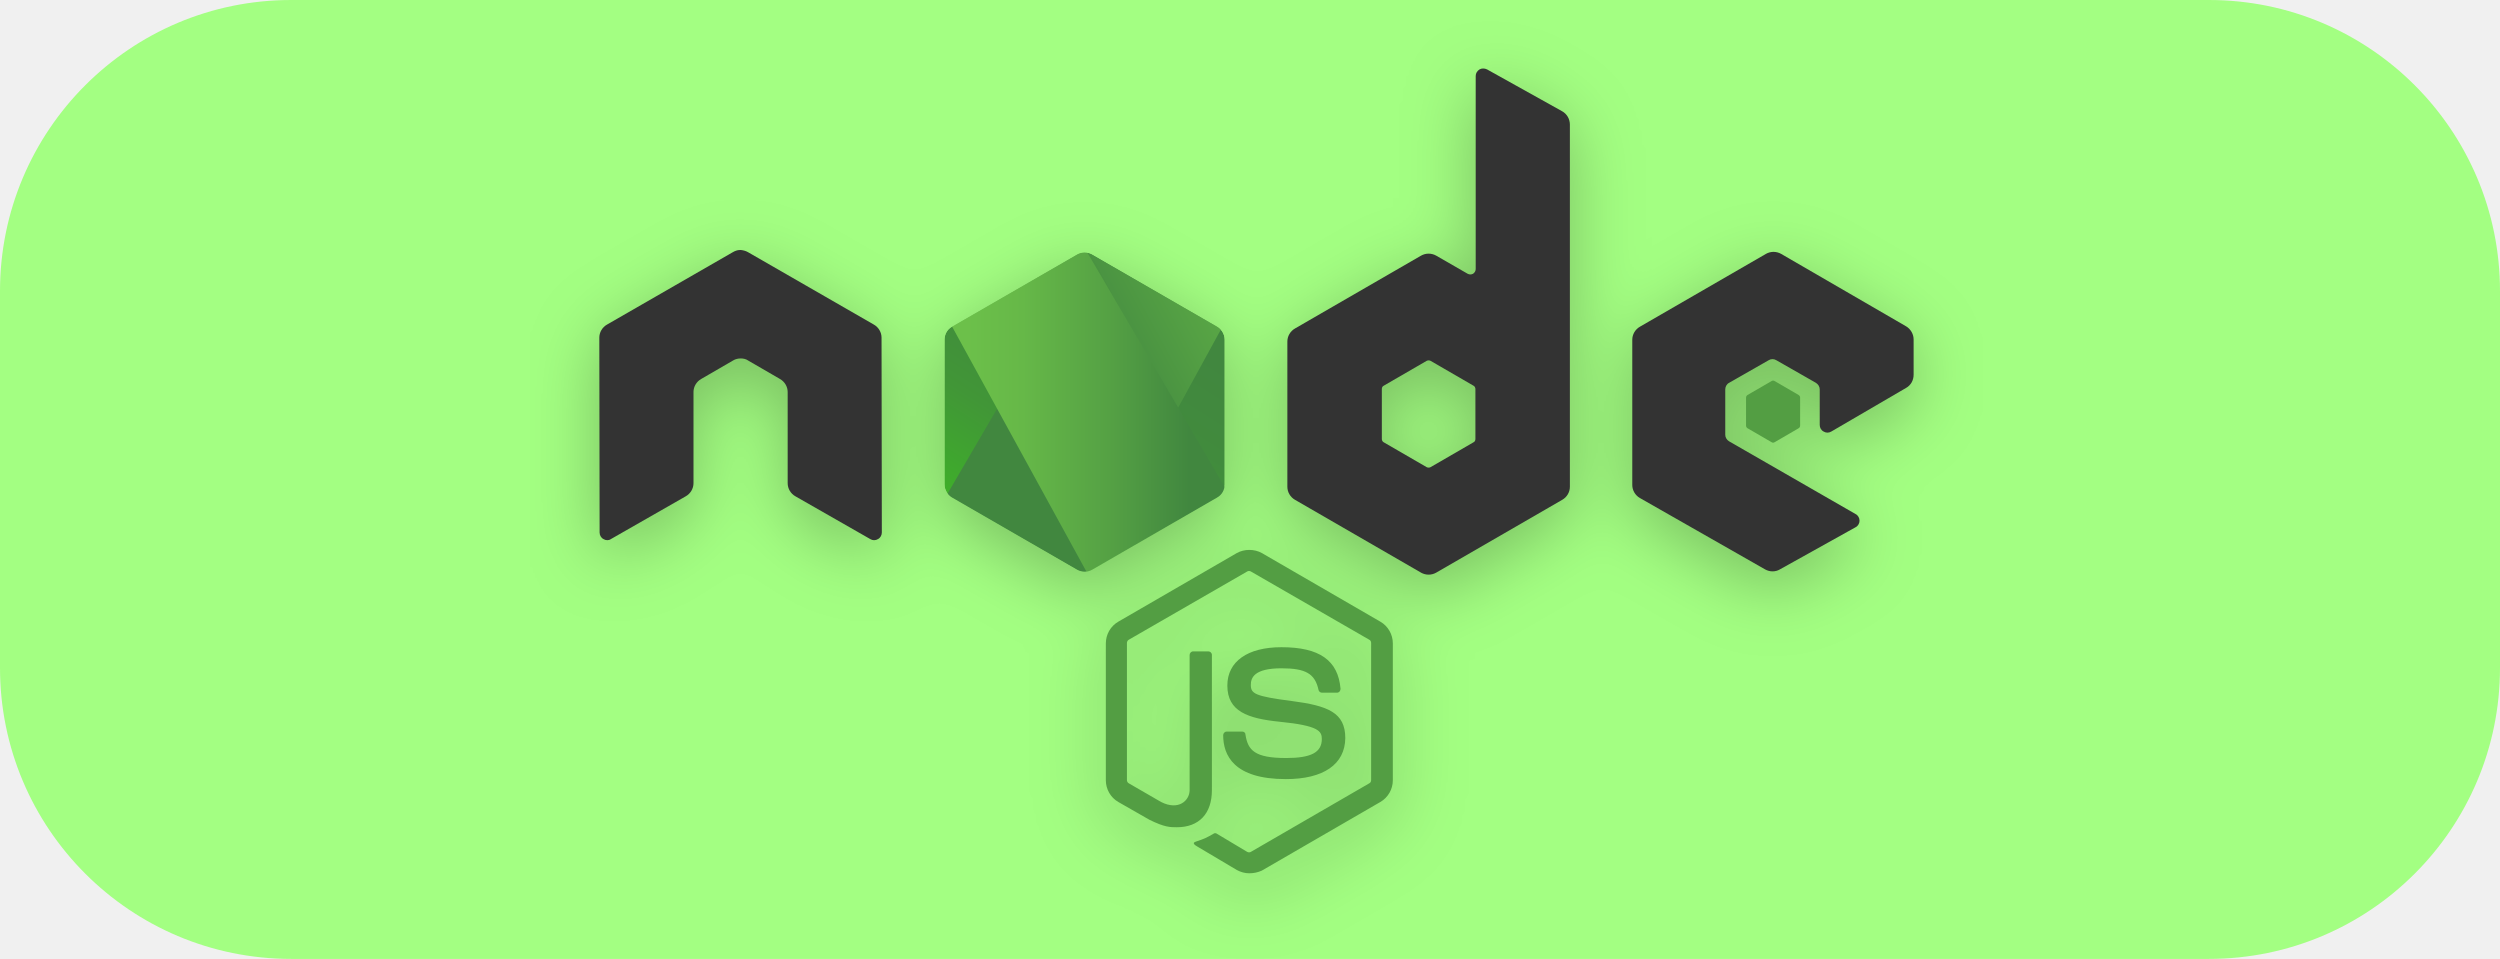
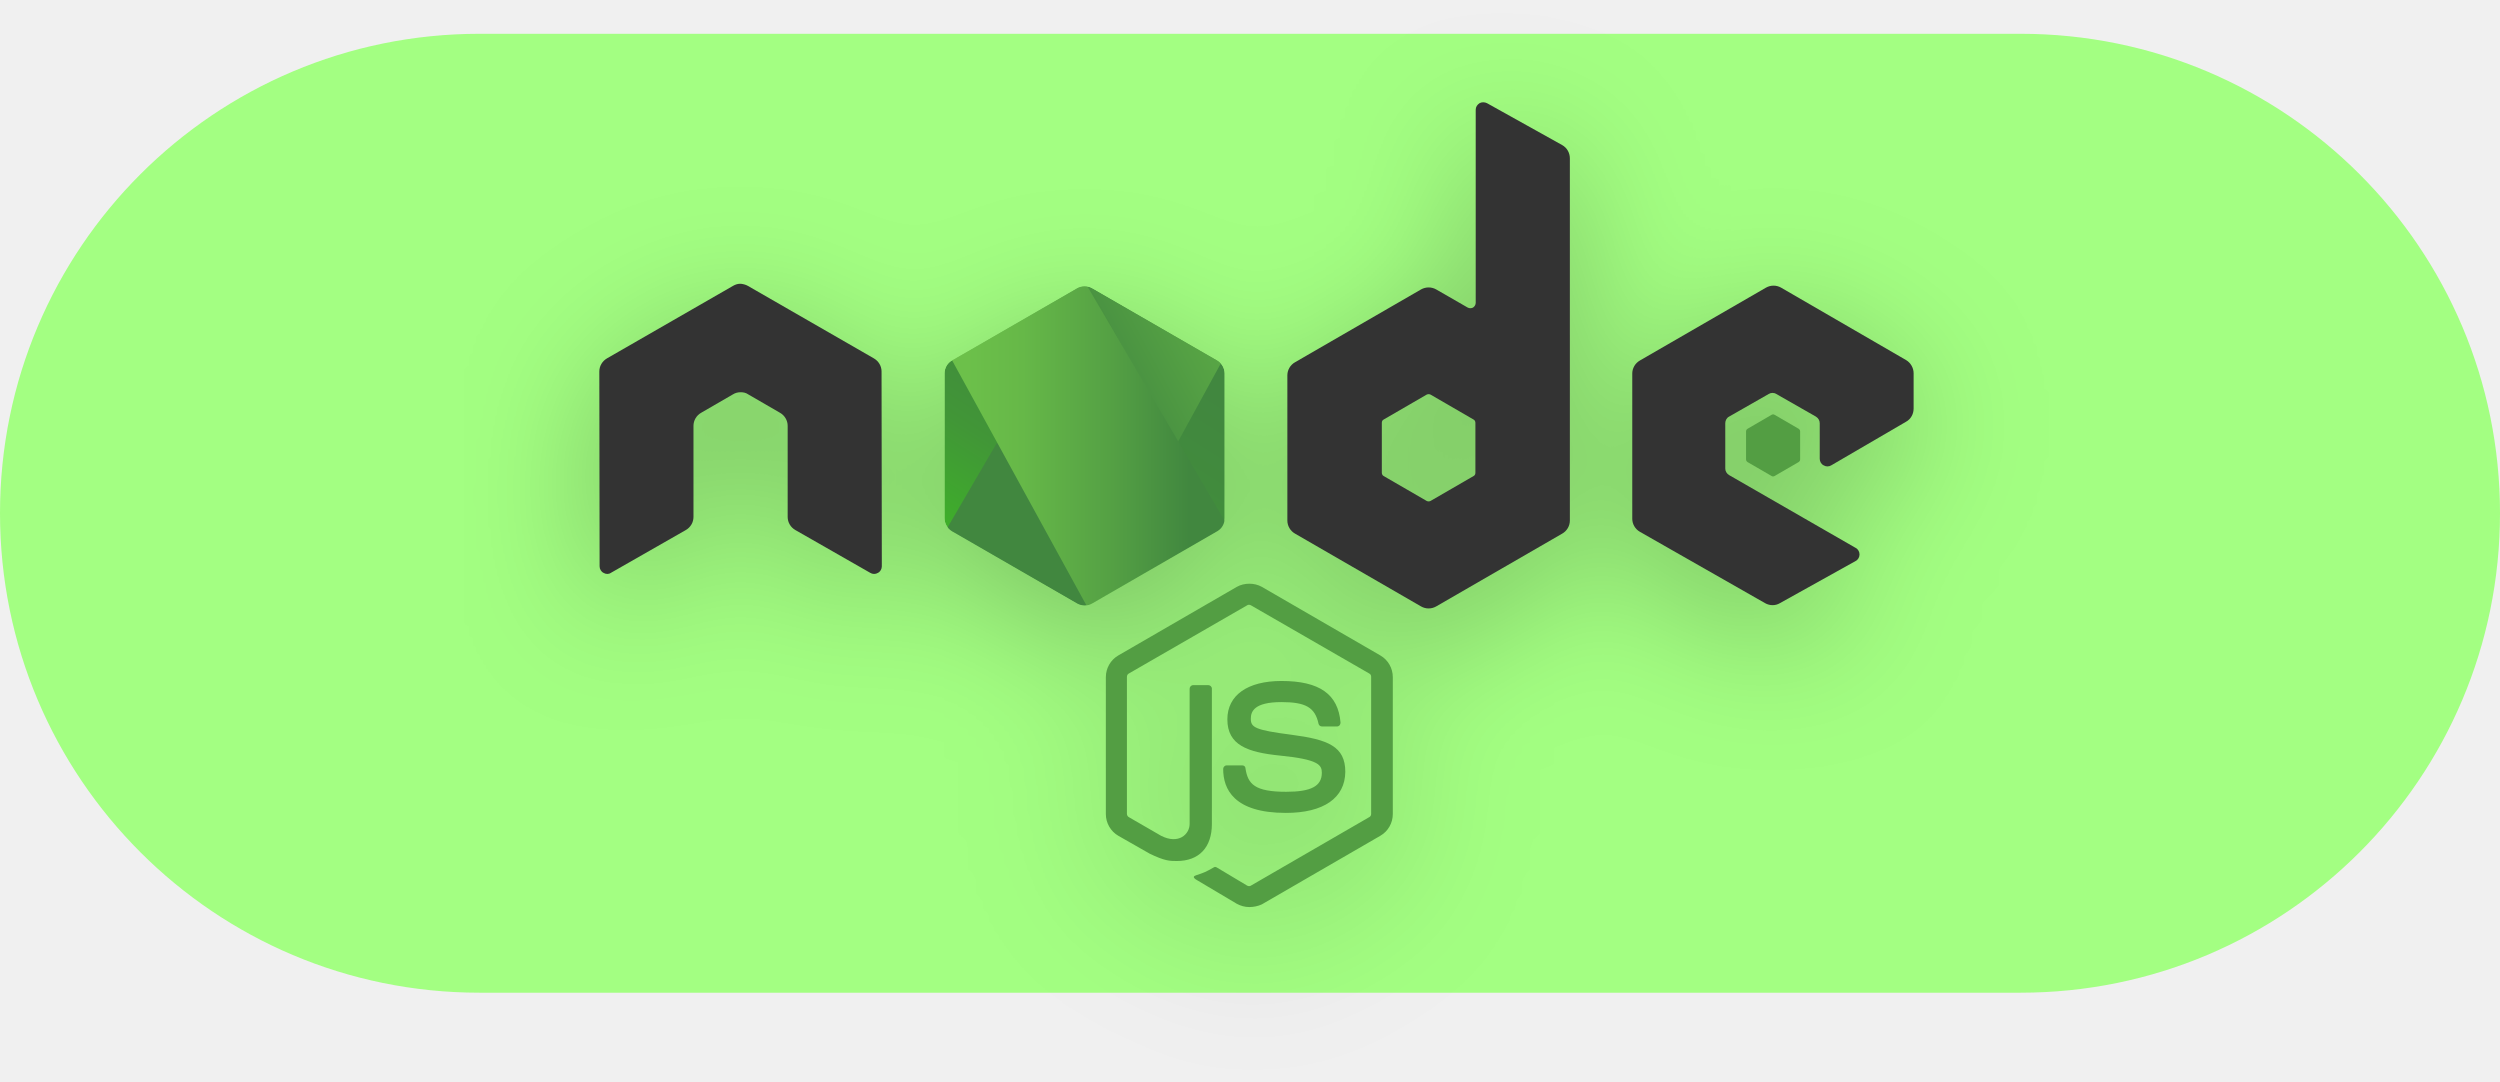
- <svg xmlns="http://www.w3.org/2000/svg" width="146" height="56" viewBox="0 0 146 56" fill="none">
-   <path d="M0 17C0 7.611 7.611 0 17 0H129C138.389 0 146 7.611 146 17V39C146 48.389 138.389 56 129 56H17C7.611 56 0 48.389 0 39V17Z" fill="#A3FF82" />
+ <svg xmlns="http://www.w3.org/2000/svg" width="74" height="32" viewBox="0 0 74 32" fill="none">
+   <path d="M0 15.192C0 7.354 6.354 1 14.192 1H59.808C67.646 1 74 7.354 74 15.192V15.192C74 23.03 67.646 29.384 59.808 29.384H14.192C6.354 29.384 0 23.03 0 15.192V15.192Z" fill="#A3FF82" />
  <g filter="url(#filter0_d)">
-     <path d="M72.961 51C72.701 51 72.458 50.931 72.232 50.809L69.925 49.439C69.578 49.248 69.751 49.178 69.855 49.144C70.324 48.988 70.41 48.953 70.896 48.675C70.948 48.641 71.018 48.658 71.07 48.693L72.84 49.751C72.909 49.786 72.996 49.786 73.048 49.751L79.97 45.743C80.04 45.709 80.074 45.639 80.074 45.552V37.554C80.074 37.467 80.04 37.398 79.97 37.363L73.048 33.373C72.978 33.338 72.891 33.338 72.84 33.373L65.917 37.363C65.848 37.398 65.813 37.485 65.813 37.554V45.552C65.813 45.622 65.848 45.708 65.917 45.743L67.808 46.836C68.832 47.357 69.474 46.749 69.474 46.142V38.248C69.474 38.144 69.56 38.04 69.682 38.04H70.567C70.671 38.04 70.775 38.127 70.775 38.248V46.142C70.775 47.513 70.029 48.311 68.728 48.311C68.329 48.311 68.016 48.311 67.131 47.877L65.31 46.836C64.859 46.576 64.581 46.09 64.581 45.57V37.572C64.581 37.051 64.859 36.565 65.31 36.305L72.232 32.297C72.666 32.054 73.256 32.054 73.69 32.297L80.612 36.305C81.063 36.565 81.341 37.051 81.341 37.572V45.57C81.341 46.09 81.063 46.576 80.612 46.836L73.69 50.844C73.464 50.948 73.204 51 72.961 51H72.961ZM75.095 45.5C72.059 45.5 71.434 44.112 71.434 42.933C71.434 42.828 71.521 42.724 71.642 42.724H72.545C72.649 42.724 72.735 42.794 72.735 42.898C72.874 43.817 73.273 44.268 75.112 44.268C76.57 44.268 77.194 43.939 77.194 43.158C77.194 42.707 77.021 42.377 74.748 42.152C72.857 41.961 71.677 41.545 71.677 40.035C71.677 38.63 72.857 37.797 74.835 37.797C77.055 37.797 78.148 38.56 78.287 40.226C78.287 40.278 78.27 40.33 78.235 40.382C78.2 40.417 78.148 40.452 78.096 40.452H77.194C77.107 40.452 77.021 40.382 77.003 40.295C76.795 39.341 76.257 39.029 74.835 39.029C73.239 39.029 73.048 39.584 73.048 40C73.048 40.504 73.273 40.66 75.424 40.937C77.558 41.215 78.565 41.614 78.565 43.106C78.547 44.633 77.298 45.5 75.095 45.5Z" fill="#539E43" />
-     <path d="M51.482 19.719C51.482 19.407 51.309 19.111 51.031 18.955L43.675 14.722C43.553 14.653 43.414 14.618 43.276 14.601H43.206C43.068 14.601 42.929 14.653 42.807 14.722L35.451 18.955C35.173 19.111 35 19.407 35 19.719L35.017 31.1C35.017 31.256 35.104 31.412 35.243 31.482C35.382 31.569 35.555 31.569 35.677 31.482L40.049 28.983C40.326 28.827 40.5 28.532 40.5 28.22V22.894C40.5 22.581 40.673 22.287 40.951 22.131L42.807 21.055C42.946 20.968 43.102 20.933 43.258 20.933C43.414 20.933 43.571 20.968 43.692 21.055L45.548 22.131C45.826 22.287 46 22.581 46 22.894V28.22C46 28.532 46.173 28.827 46.451 28.983L50.823 31.482C50.962 31.569 51.135 31.569 51.274 31.482C51.413 31.412 51.499 31.256 51.499 31.1L51.482 19.719Z" fill="#333333" />
-     <path d="M86.841 4.052C86.702 3.983 86.528 3.983 86.407 4.052C86.268 4.139 86.181 4.278 86.181 4.434V15.711C86.181 15.815 86.129 15.919 86.025 15.989C85.921 16.041 85.817 16.041 85.713 15.989L83.874 14.93C83.739 14.854 83.587 14.813 83.431 14.813C83.276 14.813 83.124 14.854 82.989 14.93L75.633 19.181C75.355 19.337 75.182 19.632 75.182 19.944V28.428C75.182 28.74 75.355 29.035 75.633 29.192L82.989 33.442C83.124 33.519 83.276 33.559 83.431 33.559C83.587 33.559 83.739 33.519 83.874 33.442L91.23 29.192C91.508 29.035 91.681 28.741 91.681 28.428V7.279C91.681 6.949 91.508 6.655 91.23 6.498L86.841 4.052H86.841ZM86.164 25.635C86.164 25.722 86.129 25.791 86.06 25.826L83.544 27.283C83.509 27.3 83.471 27.309 83.431 27.309C83.392 27.309 83.354 27.3 83.319 27.283L80.803 25.826C80.734 25.791 80.699 25.704 80.699 25.635V22.72C80.699 22.634 80.734 22.564 80.803 22.529L83.319 21.072C83.354 21.055 83.392 21.046 83.431 21.046C83.471 21.046 83.509 21.055 83.544 21.072L86.06 22.529C86.129 22.564 86.164 22.651 86.164 22.72V25.635Z" fill="#333333" />
-     <path d="M111.321 22.651C111.599 22.495 111.755 22.2 111.755 21.887V19.823C111.755 19.511 111.581 19.216 111.321 19.06L104.017 14.826C103.882 14.75 103.729 14.709 103.574 14.709C103.419 14.709 103.267 14.75 103.132 14.826L95.776 19.077C95.498 19.233 95.325 19.528 95.325 19.84V28.324C95.325 28.636 95.498 28.931 95.776 29.087L103.08 33.251C103.358 33.407 103.687 33.407 103.947 33.251L108.371 30.788C108.51 30.718 108.597 30.562 108.597 30.406C108.597 30.25 108.51 30.094 108.371 30.024L100.98 25.774C100.842 25.687 100.755 25.548 100.755 25.392V22.738C100.755 22.582 100.842 22.426 100.98 22.356L103.288 21.038C103.356 20.995 103.434 20.972 103.514 20.972C103.593 20.972 103.672 20.995 103.739 21.038L106.047 22.356C106.185 22.443 106.272 22.581 106.272 22.738V24.82C106.272 24.976 106.359 25.132 106.498 25.201C106.636 25.288 106.81 25.288 106.949 25.201L111.321 22.651V22.651Z" fill="#333333" />
-     <path d="M103.462 22.252C103.487 22.235 103.517 22.226 103.548 22.226C103.579 22.226 103.609 22.235 103.635 22.252L105.04 23.067C105.092 23.102 105.127 23.154 105.127 23.223V24.854C105.127 24.924 105.092 24.976 105.04 25.01L103.635 25.826C103.609 25.843 103.579 25.852 103.548 25.852C103.517 25.852 103.487 25.843 103.462 25.826L102.056 25.01C102.004 24.976 101.969 24.924 101.969 24.854V23.223C101.969 23.154 102.004 23.102 102.056 23.067L103.462 22.252V22.252Z" fill="#539E43" />
-     <mask id="mask0" mask-type="alpha" maskUnits="userSpaceOnUse" x="55" y="14" width="17" height="20">
-       <path d="M63.783 14.861C63.648 14.784 63.496 14.744 63.341 14.744C63.185 14.744 63.033 14.784 62.898 14.861L55.594 19.077C55.316 19.233 55.16 19.528 55.16 19.84V28.289C55.16 28.602 55.334 28.896 55.594 29.053L62.898 33.269C63.033 33.345 63.185 33.386 63.341 33.386C63.496 33.386 63.648 33.345 63.783 33.269L71.087 29.053C71.365 28.896 71.521 28.602 71.521 28.289V19.84C71.521 19.528 71.347 19.233 71.087 19.077L63.783 14.861Z" fill="white" />
+     <path d="M36.98 26.849C36.848 26.849 36.725 26.814 36.611 26.753L35.441 26.058C35.265 25.961 35.353 25.926 35.406 25.908C35.644 25.829 35.688 25.812 35.934 25.671C35.96 25.653 35.995 25.662 36.022 25.68L36.919 26.216C36.954 26.234 36.998 26.234 37.024 26.216L40.533 24.185C40.568 24.167 40.586 24.132 40.586 24.088V20.034C40.586 19.99 40.568 19.955 40.533 19.938L37.024 17.915C36.989 17.897 36.945 17.897 36.919 17.915L33.41 19.938C33.375 19.955 33.357 19.999 33.357 20.034V24.088C33.357 24.123 33.375 24.167 33.41 24.185L34.368 24.739C34.887 25.003 35.213 24.695 35.213 24.387V20.386C35.213 20.333 35.257 20.28 35.318 20.28H35.767C35.819 20.28 35.872 20.325 35.872 20.386V24.387C35.872 25.082 35.494 25.486 34.834 25.486C34.632 25.486 34.474 25.486 34.026 25.266L33.102 24.739C32.874 24.607 32.733 24.361 32.733 24.097V20.043C32.733 19.779 32.874 19.533 33.102 19.401L36.611 17.37C36.831 17.247 37.13 17.247 37.349 17.37L40.858 19.401C41.087 19.533 41.227 19.779 41.227 20.043V24.097C41.227 24.361 41.087 24.607 40.858 24.739L37.349 26.77C37.235 26.823 37.103 26.849 36.98 26.849H36.98ZM38.062 24.062C36.523 24.062 36.206 23.358 36.206 22.76C36.206 22.707 36.25 22.655 36.312 22.655H36.769C36.822 22.655 36.866 22.69 36.866 22.743C36.936 23.209 37.139 23.437 38.071 23.437C38.809 23.437 39.126 23.27 39.126 22.875C39.126 22.646 39.038 22.479 37.886 22.365C36.927 22.268 36.33 22.057 36.33 21.292C36.33 20.579 36.928 20.157 37.93 20.157C39.055 20.157 39.609 20.544 39.68 21.388C39.68 21.415 39.671 21.441 39.654 21.468C39.636 21.485 39.609 21.503 39.583 21.503H39.126C39.082 21.503 39.038 21.468 39.029 21.424C38.924 20.94 38.651 20.782 37.93 20.782C37.121 20.782 37.024 21.063 37.024 21.274C37.024 21.529 37.139 21.608 38.229 21.749C39.31 21.89 39.821 22.092 39.821 22.848C39.812 23.622 39.179 24.062 38.062 24.062Z" fill="#539E43" />
+     <path d="M26.094 10.995C26.094 10.836 26.006 10.687 25.865 10.607L22.137 8.462C22.075 8.427 22.005 8.409 21.934 8.4H21.899C21.829 8.4 21.758 8.427 21.697 8.462L17.968 10.607C17.828 10.687 17.74 10.836 17.74 10.995L17.748 16.763C17.748 16.842 17.793 16.921 17.863 16.956C17.933 17 18.021 17 18.083 16.956L20.299 15.69C20.439 15.611 20.527 15.462 20.527 15.303V12.604C20.527 12.445 20.615 12.296 20.756 12.217L21.697 11.672C21.767 11.628 21.846 11.61 21.925 11.61C22.005 11.61 22.084 11.628 22.145 11.672L23.086 12.217C23.227 12.296 23.315 12.445 23.315 12.604V15.303C23.315 15.462 23.403 15.611 23.544 15.69L25.759 16.956C25.83 17 25.918 17 25.988 16.956C26.058 16.921 26.102 16.842 26.102 16.763L26.094 10.995Z" fill="#333333" />
+     <path d="M44.015 3.054C43.945 3.019 43.857 3.019 43.795 3.054C43.725 3.098 43.681 3.168 43.681 3.247V8.963C43.681 9.016 43.655 9.069 43.602 9.104C43.549 9.13 43.496 9.13 43.444 9.104L42.511 8.567C42.443 8.529 42.366 8.508 42.287 8.508C42.209 8.508 42.131 8.529 42.063 8.567L38.334 10.722C38.194 10.801 38.106 10.95 38.106 11.109V15.409C38.106 15.567 38.194 15.717 38.334 15.796L42.063 17.95C42.131 17.989 42.209 18.01 42.287 18.01C42.366 18.01 42.443 17.989 42.511 17.95L46.24 15.796C46.381 15.717 46.468 15.567 46.468 15.409V4.689C46.468 4.522 46.381 4.373 46.24 4.294L44.015 3.054H44.015ZM43.672 13.993C43.672 14.037 43.655 14.072 43.619 14.09L42.344 14.828C42.327 14.837 42.307 14.842 42.287 14.842C42.267 14.842 42.248 14.837 42.23 14.828L40.955 14.09C40.92 14.072 40.902 14.028 40.902 13.993V12.516C40.902 12.472 40.92 12.437 40.955 12.419L42.23 11.68C42.248 11.672 42.267 11.667 42.287 11.667C42.307 11.667 42.327 11.672 42.344 11.68L43.619 12.419C43.655 12.437 43.672 12.481 43.672 12.516V13.993Z" fill="#333333" />
+     <path d="M56.423 12.481C56.564 12.402 56.643 12.252 56.643 12.094V11.047C56.643 10.889 56.555 10.739 56.423 10.66L52.721 8.515C52.653 8.476 52.575 8.455 52.497 8.455C52.418 8.455 52.341 8.476 52.272 8.515L48.544 10.669C48.403 10.748 48.315 10.898 48.315 11.056V15.356C48.315 15.514 48.403 15.664 48.544 15.743L52.246 17.853C52.387 17.933 52.554 17.933 52.686 17.853L54.928 16.605C54.998 16.57 55.042 16.491 55.042 16.411C55.042 16.332 54.998 16.253 54.928 16.218L51.182 14.063C51.112 14.02 51.068 13.949 51.068 13.87V12.525C51.068 12.445 51.112 12.366 51.182 12.331L52.352 11.663C52.386 11.641 52.425 11.63 52.466 11.63C52.506 11.63 52.546 11.641 52.58 11.663L53.75 12.331C53.82 12.375 53.864 12.445 53.864 12.525V13.58C53.864 13.659 53.908 13.738 53.978 13.773C54.049 13.817 54.136 13.817 54.207 13.773L56.423 12.481V12.481Z" fill="#333333" />
+     <path d="M52.439 12.278C52.453 12.27 52.468 12.265 52.483 12.265C52.499 12.265 52.514 12.27 52.527 12.278L53.24 12.692C53.266 12.709 53.284 12.736 53.284 12.771V13.597C53.284 13.633 53.266 13.659 53.24 13.677L52.527 14.09C52.514 14.098 52.499 14.103 52.483 14.103C52.468 14.103 52.453 14.098 52.439 14.09L51.727 13.677C51.701 13.659 51.683 13.633 51.683 13.597V12.771C51.683 12.736 51.701 12.709 51.727 12.692L52.439 12.278V12.278Z" fill="#539E43" />
+     <mask id="mask0" mask-type="alpha" maskUnits="userSpaceOnUse" x="27" y="8" width="10" height="10">
+       <path d="M32.328 8.532C32.26 8.493 32.183 8.473 32.104 8.473C32.026 8.473 31.948 8.493 31.88 8.532L28.178 10.669C28.037 10.748 27.958 10.898 27.958 11.056V15.338C27.958 15.497 28.046 15.646 28.178 15.725L31.88 17.862C31.948 17.901 32.026 17.922 32.104 17.922C32.183 17.922 32.26 17.901 32.328 17.862L36.031 15.725C36.171 15.646 36.25 15.497 36.25 15.338V11.056C36.25 10.898 36.162 10.748 36.031 10.669L32.328 8.532Z" fill="white" />
    </mask>
    <g mask="url(#mask0)">
-       <path d="M63.783 14.861C63.648 14.784 63.496 14.744 63.341 14.744C63.185 14.744 63.033 14.784 62.898 14.861L55.594 19.077C55.316 19.233 55.16 19.528 55.16 19.84V28.289C55.16 28.602 55.334 28.896 55.594 29.053L62.898 33.269C63.033 33.345 63.185 33.386 63.341 33.386C63.496 33.386 63.648 33.345 63.783 33.269L71.087 29.053C71.365 28.896 71.521 28.602 71.521 28.289V19.84C71.521 19.528 71.347 19.233 71.087 19.077L63.783 14.861Z" fill="url(#paint0_linear)" />
-       <path d="M71.105 19.077L63.766 14.861C63.694 14.825 63.618 14.796 63.54 14.774L55.316 28.862C55.385 28.945 55.467 29.016 55.559 29.07L62.898 33.286C63.106 33.408 63.349 33.443 63.575 33.373L71.296 19.25C71.243 19.181 71.174 19.129 71.105 19.077V19.077Z" fill="url(#paint1_linear)" />
-       <path fill-rule="evenodd" clip-rule="evenodd" d="M71.122 29.053C71.33 28.931 71.486 28.723 71.556 28.498L63.505 14.757C63.297 14.722 63.071 14.739 62.881 14.861L55.594 19.059L63.453 33.39C63.568 33.371 63.678 33.337 63.783 33.286L71.122 29.053L71.122 29.053Z" fill="url(#paint2_linear)" />
-       <path fill-rule="evenodd" clip-rule="evenodd" d="M71.122 29.053L63.8 33.269C63.697 33.322 63.586 33.357 63.471 33.373L63.61 33.633L71.729 28.931V28.827L71.521 28.48C71.486 28.723 71.33 28.931 71.122 29.053V29.053Z" fill="url(#paint3_linear)" />
-       <path fill-rule="evenodd" clip-rule="evenodd" d="M71.122 29.053L63.8 33.269C63.697 33.322 63.586 33.357 63.471 33.373L63.61 33.633L71.729 28.931V28.827L71.521 28.48C71.486 28.723 71.33 28.931 71.122 29.053V29.053Z" fill="url(#paint4_linear)" />
+       <path d="M32.328 8.532C32.26 8.493 32.183 8.473 32.104 8.473C32.026 8.473 31.948 8.493 31.88 8.532L28.178 10.669C28.037 10.748 27.958 10.898 27.958 11.056V15.338C27.958 15.497 28.046 15.646 28.178 15.725L31.88 17.862C31.948 17.901 32.026 17.922 32.104 17.922C32.183 17.922 32.26 17.901 32.328 17.862L36.031 15.725C36.171 15.646 36.25 15.497 36.25 15.338V11.056C36.25 10.898 36.162 10.748 36.031 10.669L32.328 8.532Z" fill="url(#paint0_linear)" />
+       <path d="M36.039 10.669L32.32 8.532C32.283 8.514 32.245 8.499 32.205 8.488L28.037 15.629C28.072 15.671 28.113 15.707 28.16 15.734L31.88 17.871C31.985 17.933 32.108 17.95 32.223 17.915L36.136 10.757C36.11 10.722 36.074 10.695 36.039 10.669V10.669Z" fill="url(#paint1_linear)" />
+       <path fill-rule="evenodd" clip-rule="evenodd" d="M36.048 15.725C36.154 15.664 36.233 15.558 36.268 15.444L32.188 8.479C32.082 8.462 31.968 8.471 31.871 8.532L28.178 10.66L32.161 17.924C32.219 17.914 32.275 17.897 32.328 17.871L36.048 15.726L36.048 15.725Z" fill="url(#paint2_linear)" />
+       <path fill-rule="evenodd" clip-rule="evenodd" d="M36.048 15.725L32.337 17.862C32.285 17.889 32.228 17.907 32.17 17.915L32.24 18.047L36.356 15.664V15.611L36.25 15.435C36.233 15.558 36.154 15.664 36.048 15.725V15.725Z" fill="url(#paint3_linear)" />
+       <path fill-rule="evenodd" clip-rule="evenodd" d="M36.048 15.725L32.337 17.862C32.285 17.889 32.228 17.907 32.17 17.915L32.24 18.047L36.356 15.664V15.611L36.25 15.435C36.233 15.558 36.154 15.664 36.048 15.725V15.725Z" fill="url(#paint4_linear)" />
    </g>
  </g>
  <defs>
-     <filter id="filter0_d" x="31" y="1" width="84.755" height="55" filterUnits="userSpaceOnUse" color-interpolation-filters="sRGB">
+     <filter id="filter0_d" x="13.74" y="0.027" width="46.903" height="31.822" filterUnits="userSpaceOnUse" color-interpolation-filters="sRGB">
      <feFlood flood-opacity="0" result="BackgroundImageFix" />
      <feColorMatrix in="SourceAlpha" type="matrix" values="0 0 0 0 0 0 0 0 0 0 0 0 0 0 0 0 0 0 127 0" />
      <feOffset dy="1" />
      <feGaussianBlur stdDeviation="2" />
      <feColorMatrix type="matrix" values="0 0 0 0 0 0 0 0 0 0 0 0 0 0 0 0 0 0 0.25 0" />
      <feBlend mode="normal" in2="BackgroundImageFix" result="effect1_dropShadow" />
      <feBlend mode="normal" in="SourceGraphic" in2="effect1_dropShadow" result="shape" />
    </filter>
-     <linearGradient id="paint0_linear" x1="66.316" y1="18.004" x2="58.31" y2="30.584" gradientUnits="userSpaceOnUse">
+     <linearGradient id="paint0_linear" x1="33.612" y1="10.125" x2="29.555" y2="16.501" gradientUnits="userSpaceOnUse">
      <stop stop-color="#41873F" />
      <stop offset="0.329" stop-color="#418B3D" />
      <stop offset="0.635" stop-color="#419637" />
      <stop offset="0.932" stop-color="#3FA92D" />
      <stop offset="1" stop-color="#3FAE2A" />
    </linearGradient>
-     <linearGradient id="paint1_linear" x1="62.232" y1="25.055" x2="82.282" y2="14.161" gradientUnits="userSpaceOnUse">
+     <linearGradient id="paint1_linear" x1="31.542" y1="13.699" x2="41.705" y2="8.177" gradientUnits="userSpaceOnUse">
      <stop offset="0.138" stop-color="#41873F" />
      <stop offset="0.403" stop-color="#54A044" />
      <stop offset="0.714" stop-color="#66B848" />
      <stop offset="0.908" stop-color="#6CC04A" />
    </linearGradient>
-     <linearGradient id="paint2_linear" x1="54.893" y1="24.065" x2="71.795" y2="24.065" gradientUnits="userSpaceOnUse">
+     <linearGradient id="paint2_linear" x1="27.823" y1="13.197" x2="36.389" y2="13.197" gradientUnits="userSpaceOnUse">
      <stop offset="0.092" stop-color="#6CC04A" />
      <stop offset="0.286" stop-color="#66B848" />
      <stop offset="0.597" stop-color="#54A044" />
      <stop offset="0.862" stop-color="#41873F" />
    </linearGradient>
-     <linearGradient id="paint3_linear" x1="54.894" y1="31.071" x2="71.795" y2="31.071" gradientUnits="userSpaceOnUse">
+     <linearGradient id="paint3_linear" x1="27.823" y1="16.748" x2="36.389" y2="16.748" gradientUnits="userSpaceOnUse">
      <stop offset="0.092" stop-color="#6CC04A" />
      <stop offset="0.286" stop-color="#66B848" />
      <stop offset="0.597" stop-color="#54A044" />
      <stop offset="0.862" stop-color="#41873F" />
    </linearGradient>
-     <linearGradient id="paint4_linear" x1="74.257" y1="17.604" x2="69.975" y2="40.041" gradientUnits="userSpaceOnUse">
+     <linearGradient id="paint4_linear" x1="37.637" y1="9.923" x2="35.467" y2="21.295" gradientUnits="userSpaceOnUse">
      <stop stop-color="#41873F" />
      <stop offset="0.329" stop-color="#418B3D" />
      <stop offset="0.635" stop-color="#419637" />
      <stop offset="0.932" stop-color="#3FA92D" />
      <stop offset="1" stop-color="#3FAE2A" />
    </linearGradient>
  </defs>
</svg>
